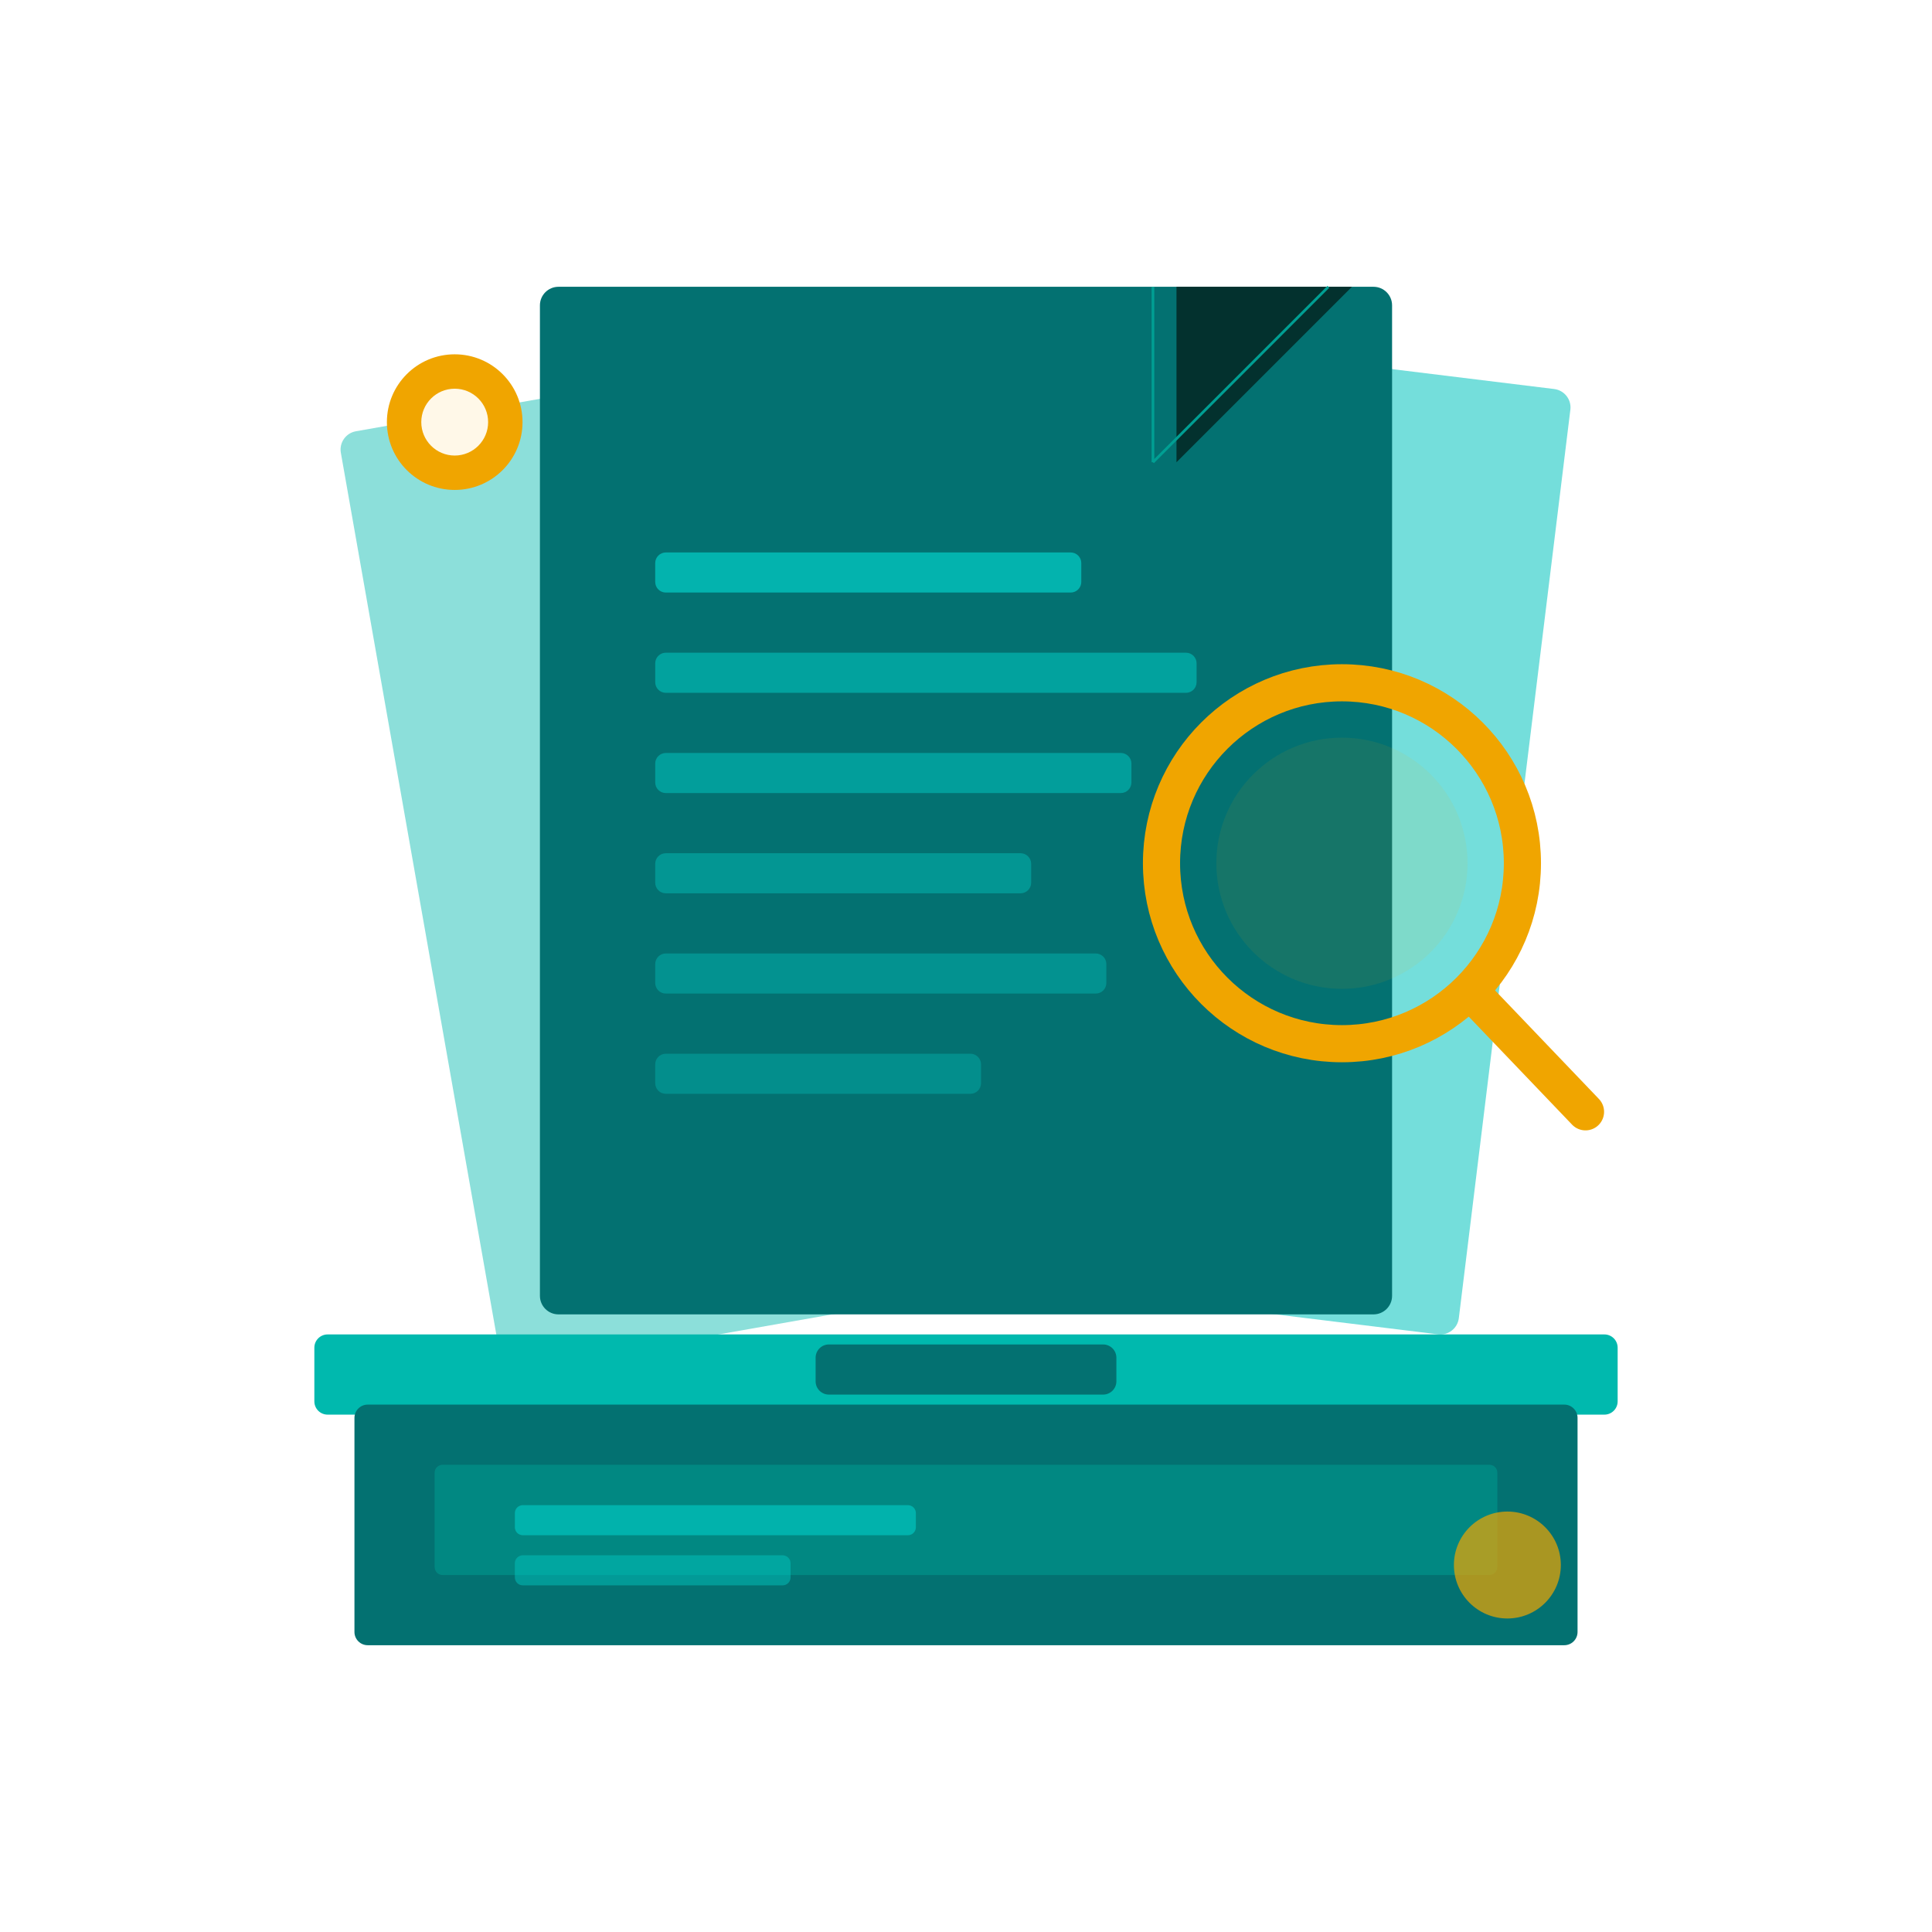
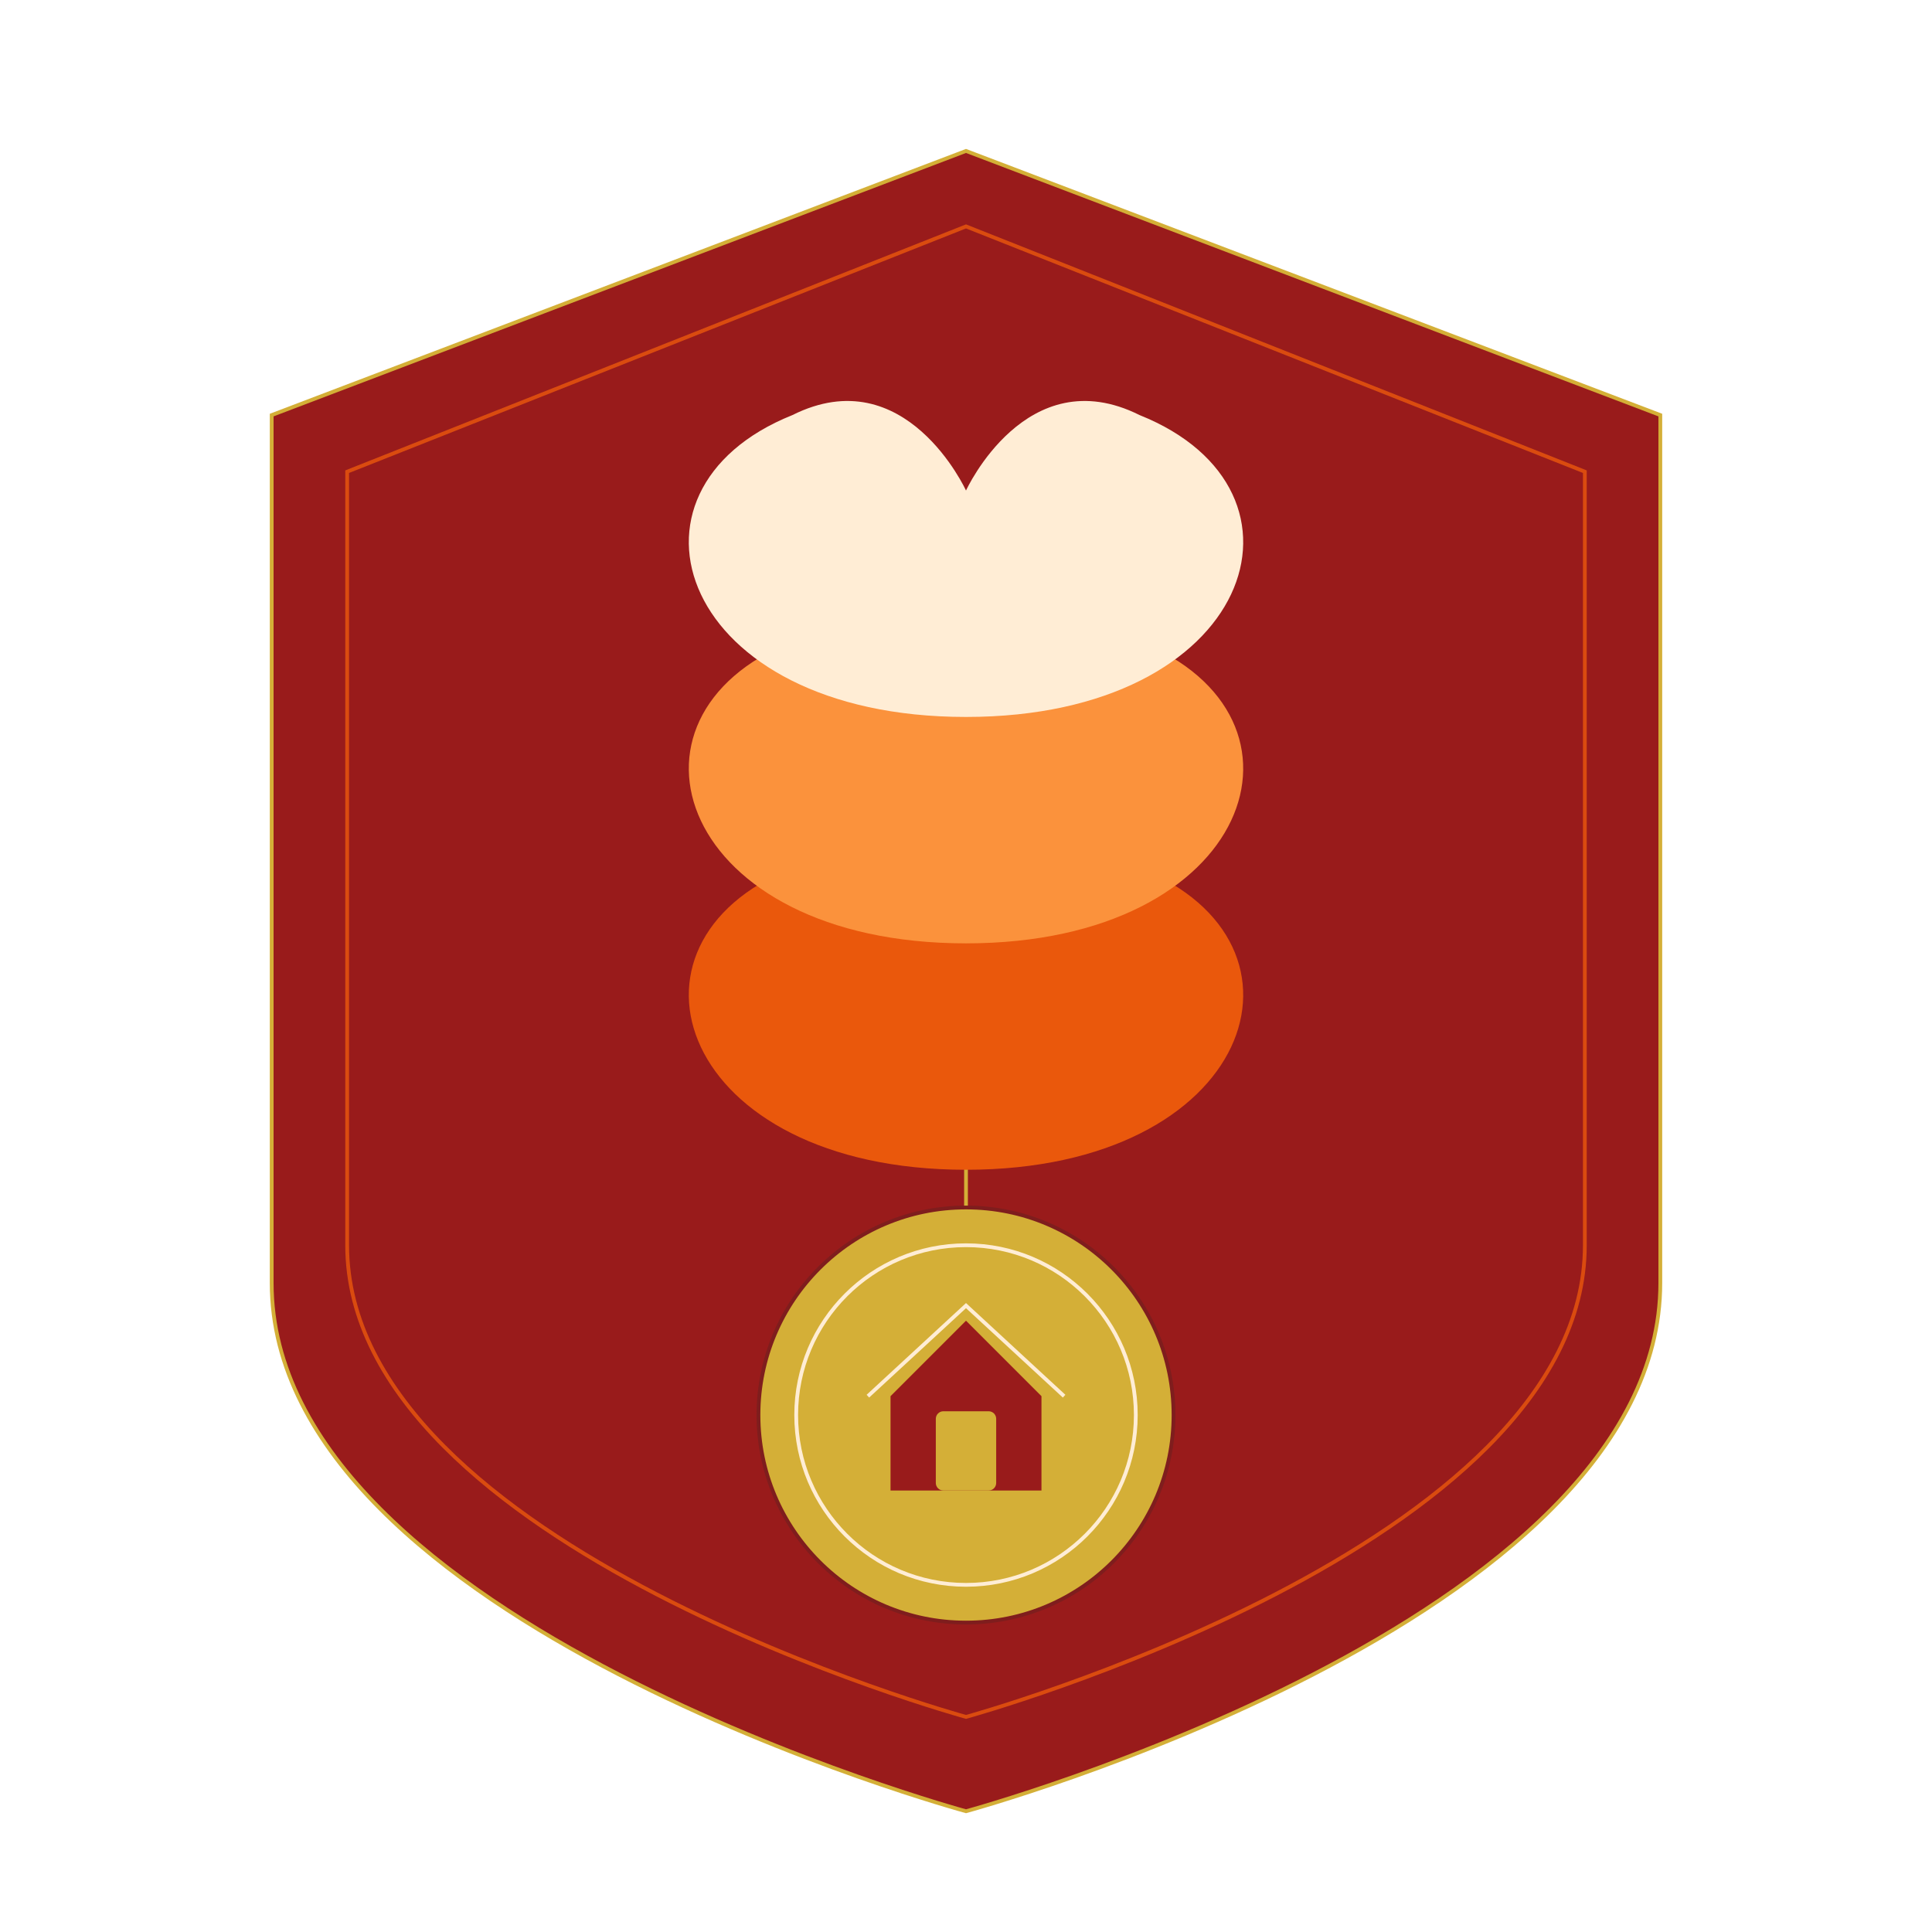
- <svg xmlns="http://www.w3.org/2000/svg" viewBox="0 0 512 512" width="100%" role="img" style="">
-   <rect width="512" height="512" style="stroke-linejoin: round; stroke-width: 0px; fill: rgb(255, 255, 255);" rx="72" ry="72" />
-   <g transform="matrix(0.703125, 0, 0, 0.703125, 82.68952, 76.66655)">
-     <rect x="434.539" y="188.93" width="283.395" height="358.967" rx="7" fill="#00b9ae" opacity="0.45" transform="matrix(0.984808, -0.173648, 0.173648, 0.984808, -451.096, -55.87898)" style="fill:rgb(0, 185, 174);stroke:none;color:rgb(0, 0, 0);stroke-width:1px;stroke-linecap:butt;stroke-linejoin:miter;opacity:0.45;font-family:&quot;Anthropic Sans&quot;, -apple-system, BlinkMacSystemFont, &quot;Segoe UI&quot;, sans-serif;font-size:16px;font-weight:400;text-anchor:start;dominant-baseline:auto" />
-     <rect x="566.79" y="181.373" width="283.395" height="358.967" rx="7" fill="#02c3bd" opacity="0.55" transform="matrix(0.992546, 0.121869, -0.121869, 0.992546, -346.6178, -245.1914)" style="fill:rgb(2, 195, 189);stroke:none;color:rgb(0, 0, 0);stroke-width:1px;stroke-linecap:butt;stroke-linejoin:miter;opacity:0.55;font-family:&quot;Anthropic Sans&quot;, -apple-system, BlinkMacSystemFont, &quot;Segoe UI&quot;, sans-serif;font-size:16px;font-weight:400;text-anchor:start;dominant-baseline:auto" />
-     <rect x="85.895" y="-0.948" width="321.181" height="387.306" rx="7" fill="#037171" style="fill:rgb(3, 113, 113);stroke:none;color:rgb(0, 0, 0);stroke-width:1px;stroke-linecap:butt;stroke-linejoin:miter;opacity:1;font-family:&quot;Anthropic Sans&quot;, -apple-system, BlinkMacSystemFont, &quot;Segoe UI&quot;, sans-serif;font-size:16px;font-weight:400;text-anchor:start;dominant-baseline:auto" />
-     <polygon points="325.815 -0.948 391.94 -0.948 325.815 65.177" fill="#03312e" style="fill:rgb(3, 49, 46);stroke:none;color:rgb(0, 0, 0);stroke-width:1px;stroke-linecap:butt;stroke-linejoin:miter;opacity:1;font-family:&quot;Anthropic Sans&quot;, -apple-system, BlinkMacSystemFont, &quot;Segoe UI&quot;, sans-serif;font-size:16px;font-weight:400;text-anchor:start;dominant-baseline:auto" />
-     <line x1="316.951" y1="-0.948" x2="316.951" y2="65.177" stroke="#009f93" stroke-width="1" style="fill:rgb(0, 0, 0);stroke:rgb(0, 159, 147);color:rgb(0, 0, 0);stroke-width:1px;stroke-linecap:butt;stroke-linejoin:miter;opacity:1;font-family:&quot;Anthropic Sans&quot;, -apple-system, BlinkMacSystemFont, &quot;Segoe UI&quot;, sans-serif;font-size:16px;font-weight:400;text-anchor:start;dominant-baseline:auto" />
-     <line x1="316.951" y1="65.177" x2="383.076" y2="-0.948" stroke="#009f93" stroke-width="1" style="fill:rgb(0, 0, 0);stroke:rgb(0, 159, 147);color:rgb(0, 0, 0);stroke-width:1px;stroke-linecap:butt;stroke-linejoin:miter;opacity:1;font-family:&quot;Anthropic Sans&quot;, -apple-system, BlinkMacSystemFont, &quot;Segoe UI&quot;, sans-serif;font-size:16px;font-weight:400;text-anchor:start;dominant-baseline:auto" />
-     <rect x="129.349" y="99.185" width="160.59" height="15.114" rx="4" fill="#02c3bd" opacity="0.8" style="fill:rgb(2, 195, 189);stroke:none;color:rgb(0, 0, 0);stroke-width:1px;stroke-linecap:butt;stroke-linejoin:miter;opacity:0.8;font-family:&quot;Anthropic Sans&quot;, -apple-system, BlinkMacSystemFont, &quot;Segoe UI&quot;, sans-serif;font-size:16px;font-weight:400;text-anchor:start;dominant-baseline:auto" />
-     <rect x="129.349" y="136.971" width="204.044" height="15.114" rx="4" fill="#02c3bd" opacity="0.6" style="fill:rgb(2, 195, 189);stroke:none;color:rgb(0, 0, 0);stroke-width:1px;stroke-linecap:butt;stroke-linejoin:miter;opacity:0.6;font-family:&quot;Anthropic Sans&quot;, -apple-system, BlinkMacSystemFont, &quot;Segoe UI&quot;, sans-serif;font-size:16px;font-weight:400;text-anchor:start;dominant-baseline:auto" />
-     <rect x="129.349" y="174.757" width="179.483" height="15.114" rx="4" fill="#02c3bd" opacity="0.55" style="fill:rgb(2, 195, 189);stroke:none;color:rgb(0, 0, 0);stroke-width:1px;stroke-linecap:butt;stroke-linejoin:miter;opacity:0.55;font-family:&quot;Anthropic Sans&quot;, -apple-system, BlinkMacSystemFont, &quot;Segoe UI&quot;, sans-serif;font-size:16px;font-weight:400;text-anchor:start;dominant-baseline:auto" />
-     <rect x="129.349" y="212.543" width="141.697" height="15.114" rx="4" fill="#02c3bd" opacity="0.45" style="fill:rgb(2, 195, 189);stroke:none;color:rgb(0, 0, 0);stroke-width:1px;stroke-linecap:butt;stroke-linejoin:miter;opacity:0.45;font-family:&quot;Anthropic Sans&quot;, -apple-system, BlinkMacSystemFont, &quot;Segoe UI&quot;, sans-serif;font-size:16px;font-weight:400;text-anchor:start;dominant-baseline:auto" />
-     <rect x="129.349" y="250.329" width="170.037" height="15.114" rx="4" fill="#02c3bd" opacity="0.4" style="fill:rgb(2, 195, 189);stroke:none;color:rgb(0, 0, 0);stroke-width:1px;stroke-linecap:butt;stroke-linejoin:miter;opacity:0.4;font-family:&quot;Anthropic Sans&quot;, -apple-system, BlinkMacSystemFont, &quot;Segoe UI&quot;, sans-serif;font-size:16px;font-weight:400;text-anchor:start;dominant-baseline:auto" />
-     <rect x="129.349" y="288.115" width="122.804" height="15.114" rx="4" fill="#02c3bd" opacity="0.35" style="fill:rgb(2, 195, 189);stroke:none;color:rgb(0, 0, 0);stroke-width:1px;stroke-linecap:butt;stroke-linejoin:miter;opacity:0.35;font-family:&quot;Anthropic Sans&quot;, -apple-system, BlinkMacSystemFont, &quot;Segoe UI&quot;, sans-serif;font-size:16px;font-weight:400;text-anchor:start;dominant-baseline:auto" />
-     <rect x="0.877" y="393.915" width="491.218" height="30.229" rx="5" fill="#00b9ae" style="fill:rgb(0, 185, 174);stroke:none;color:rgb(0, 0, 0);stroke-width:1px;stroke-linecap:butt;stroke-linejoin:miter;opacity:1;font-family:&quot;Anthropic Sans&quot;, -apple-system, BlinkMacSystemFont, &quot;Segoe UI&quot;, sans-serif;font-size:16px;font-weight:400;text-anchor:start;dominant-baseline:auto" />
-     <rect x="15.991" y="420.366" width="460.989" height="90.686" rx="5" fill="#037171" style="fill:rgb(3, 113, 113);stroke:none;color:rgb(0, 0, 0);stroke-width:1px;stroke-linecap:butt;stroke-linejoin:miter;opacity:1;font-family:&quot;Anthropic Sans&quot;, -apple-system, BlinkMacSystemFont, &quot;Segoe UI&quot;, sans-serif;font-size:16px;font-weight:400;text-anchor:start;dominant-baseline:auto" />
-     <rect x="189.807" y="397.694" width="113.358" height="18.893" rx="5" fill="#037171" style="fill:rgb(3, 113, 113);stroke:none;color:rgb(0, 0, 0);stroke-width:1px;stroke-linecap:butt;stroke-linejoin:miter;opacity:1;font-family:&quot;Anthropic Sans&quot;, -apple-system, BlinkMacSystemFont, &quot;Segoe UI&quot;, sans-serif;font-size:16px;font-weight:400;text-anchor:start;dominant-baseline:auto" />
-     <rect x="46.22" y="443.037" width="400.531" height="41.565" rx="3" fill="#009f93" opacity="0.5" style="fill:rgb(0, 159, 147);stroke:none;color:rgb(0, 0, 0);stroke-width:1px;stroke-linecap:butt;stroke-linejoin:miter;opacity:0.5;font-family:&quot;Anthropic Sans&quot;, -apple-system, BlinkMacSystemFont, &quot;Segoe UI&quot;, sans-serif;font-size:16px;font-weight:400;text-anchor:start;dominant-baseline:auto" />
-     <rect x="76.449" y="458.262" width="151.144" height="11.336" rx="3" fill="#02c3bd" opacity="0.7" style="fill:rgb(2, 195, 189);stroke:none;color:rgb(0, 0, 0);stroke-width:1px;stroke-linecap:butt;stroke-linejoin:miter;opacity:0.7;font-family:&quot;Anthropic Sans&quot;, -apple-system, BlinkMacSystemFont, &quot;Segoe UI&quot;, sans-serif;font-size:16px;font-weight:400;text-anchor:start;dominant-baseline:auto" />
-     <rect x="76.449" y="477.155" width="103.911" height="11.336" fill="#02c3bd" opacity="0.5" style="fill:rgb(2, 195, 189);stroke:none;color:rgb(0, 0, 0);stroke-width:1px;stroke-linecap:butt;stroke-linejoin:miter;opacity:0.5;font-family:&quot;Anthropic Sans&quot;, -apple-system, BlinkMacSystemFont, &quot;Segoe UI&quot;, sans-serif;font-size:16px;font-weight:400;text-anchor:start;dominant-baseline:auto" ry="3" rx="3" />
-     <circle cx="388.183" cy="216.321" r="68.015" fill="none" stroke="#f0a500" style="fill: none; stroke: rgb(240, 165, 0); color: rgb(0, 0, 0); stroke-linecap: butt; stroke-linejoin: miter; opacity: 1; font-family: &quot;Anthropic Sans&quot;, -apple-system, BlinkMacSystemFont, &quot;Segoe UI&quot;, sans-serif; font-size: 16px; font-weight: 400; text-anchor: start; dominant-baseline: auto; stroke-width: 14px;" />
-     <circle cx="388.183" cy="216.321" r="47.335" fill="#f0a50015" style="fill:rgba(240, 165, 0, 0.082);stroke:none;color:rgb(0, 0, 0);stroke-width:1px;stroke-linecap:butt;stroke-linejoin:miter;opacity:1;font-family:&quot;Anthropic Sans&quot;, -apple-system, BlinkMacSystemFont, &quot;Segoe UI&quot;, sans-serif;font-size:16px;font-weight:400;text-anchor:start;dominant-baseline:auto" />
-     <line x1="438.416" y1="266.554" x2="479.98" y2="310.008" stroke="#f0a500" stroke-linecap="round" style="fill: rgb(0, 0, 0); stroke: rgb(240, 165, 0); color: rgb(0, 0, 0); stroke-linecap: round; stroke-linejoin: miter; opacity: 1; font-family: &quot;Anthropic Sans&quot;, -apple-system, BlinkMacSystemFont, &quot;Segoe UI&quot;, sans-serif; font-size: 16px; font-weight: 400; text-anchor: start; dominant-baseline: auto; stroke-width: 14px;" />
-     <circle cx="53.777" cy="50.063" r="25.559" fill="#f0a500" style="fill:rgb(240, 165, 0);stroke:none;color:rgb(0, 0, 0);stroke-width:1px;stroke-linecap:butt;stroke-linejoin:miter;opacity:1;font-family:&quot;Anthropic Sans&quot;, -apple-system, BlinkMacSystemFont, &quot;Segoe UI&quot;, sans-serif;font-size:16px;font-weight:400;text-anchor:start;dominant-baseline:auto" />
-     <circle cx="53.777" cy="50.063" r="12.598" fill="#fff8e8" style="fill:rgb(255, 248, 232);stroke:none;color:rgb(0, 0, 0);stroke-width:1px;stroke-linecap:butt;stroke-linejoin:miter;opacity:1;font-family:&quot;Anthropic Sans&quot;, -apple-system, BlinkMacSystemFont, &quot;Segoe UI&quot;, sans-serif;font-size:16px;font-weight:400;text-anchor:start;dominant-baseline:auto" />
-     <circle cx="450.53" cy="480.823" r="20.152" fill="#f0a500" opacity="0.7" style="fill:rgb(240, 165, 0);stroke:none;color:rgb(0, 0, 0);stroke-width:1px;stroke-linecap:butt;stroke-linejoin:miter;opacity:0.7;font-family:&quot;Anthropic Sans&quot;, -apple-system, BlinkMacSystemFont, &quot;Segoe UI&quot;, sans-serif;font-size:16px;font-weight:400;text-anchor:start;dominant-baseline:auto" />
-   </g>
+ <svg xmlns="http://www.w3.org/2000/svg" viewBox="0 0 512 512" width="512" height="512">
+   <path d="M256,40 L440,110 L440,340 C440,430 256,480 256,480 C256,480 72,430 72,340 L72,110 Z" fill="#991b1b" stroke="#d4af37" strokeWidth="16" strokeLinejoin="round" />
+   <path d="M256,60 L420,125 L420,330 C420,410 256,455 256,455 C256,455 92,410 92,330 L92,125 Z" fill="none" stroke="#ea580c" strokeWidth="6" opacity="0.80" />
+   <line x1="256" y1="360" x2="256" y2="150" stroke="#d4af37" strokeWidth="14" strokeLinecap="round" />
+   <path d="M256,310 C180,310 160,250 210,230 C240,215 256,250 256,250" fill="#ea580c" />
+   <path d="M256,310 C332,310 352,250 302,230 C272,215 256,250 256,250" fill="#ea580c" />
+   <path d="M256,250 C180,250 160,190 210,170 C240,155 256,190 256,190" fill="#fb923c" />
+   <path d="M256,250 C332,250 352,190 302,170 C272,155 256,190 256,190" fill="#fb923c" />
+   <path d="M256,190 C180,190 160,130 210,110 C240,95 256,130 256,130" fill="#ffedd5" />
+   <path d="M256,190 C332,190 352,130 302,110 C272,95 256,130 256,130" fill="#ffedd5" />
+   <circle cx="256" cy="375" r="55" fill="#d4af37" stroke="#7f1d1d" strokeWidth="8" />
+   <circle cx="256" cy="375" r="45" fill="none" stroke="#ffedd5" strokeWidth="3" strokeDasharray="6 4" />
+   <path d="M236,395 L236,370 L256,350 L276,370 L276,395 Z" fill="#991b1b" />
+   <path d="M230,370 L256,346 L282,370" fill="none" stroke="#ffedd5" strokeWidth="5" strokeLinecap="round" strokeLinejoin="round" />
+   <rect x="248" y="374" width="16" height="21" fill="#d4af37" rx="2" />
</svg>
